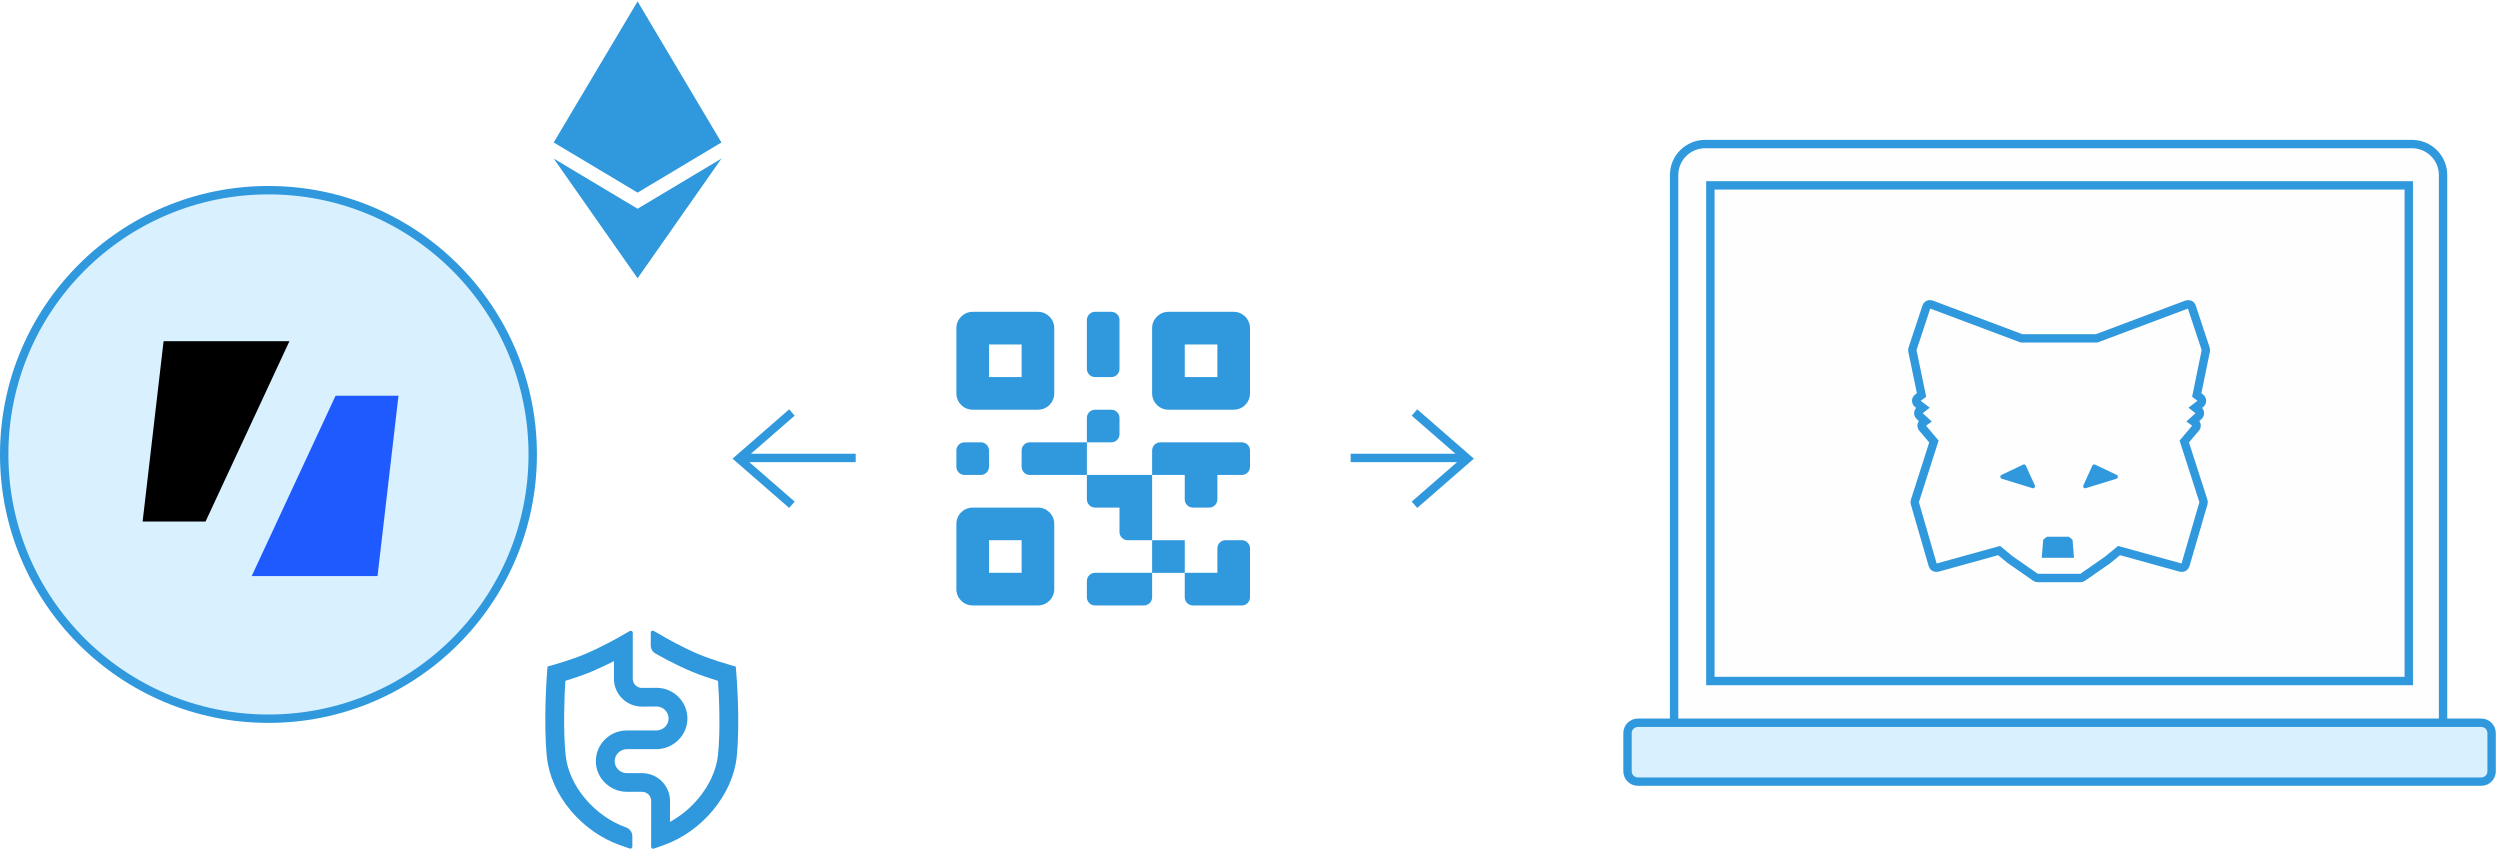
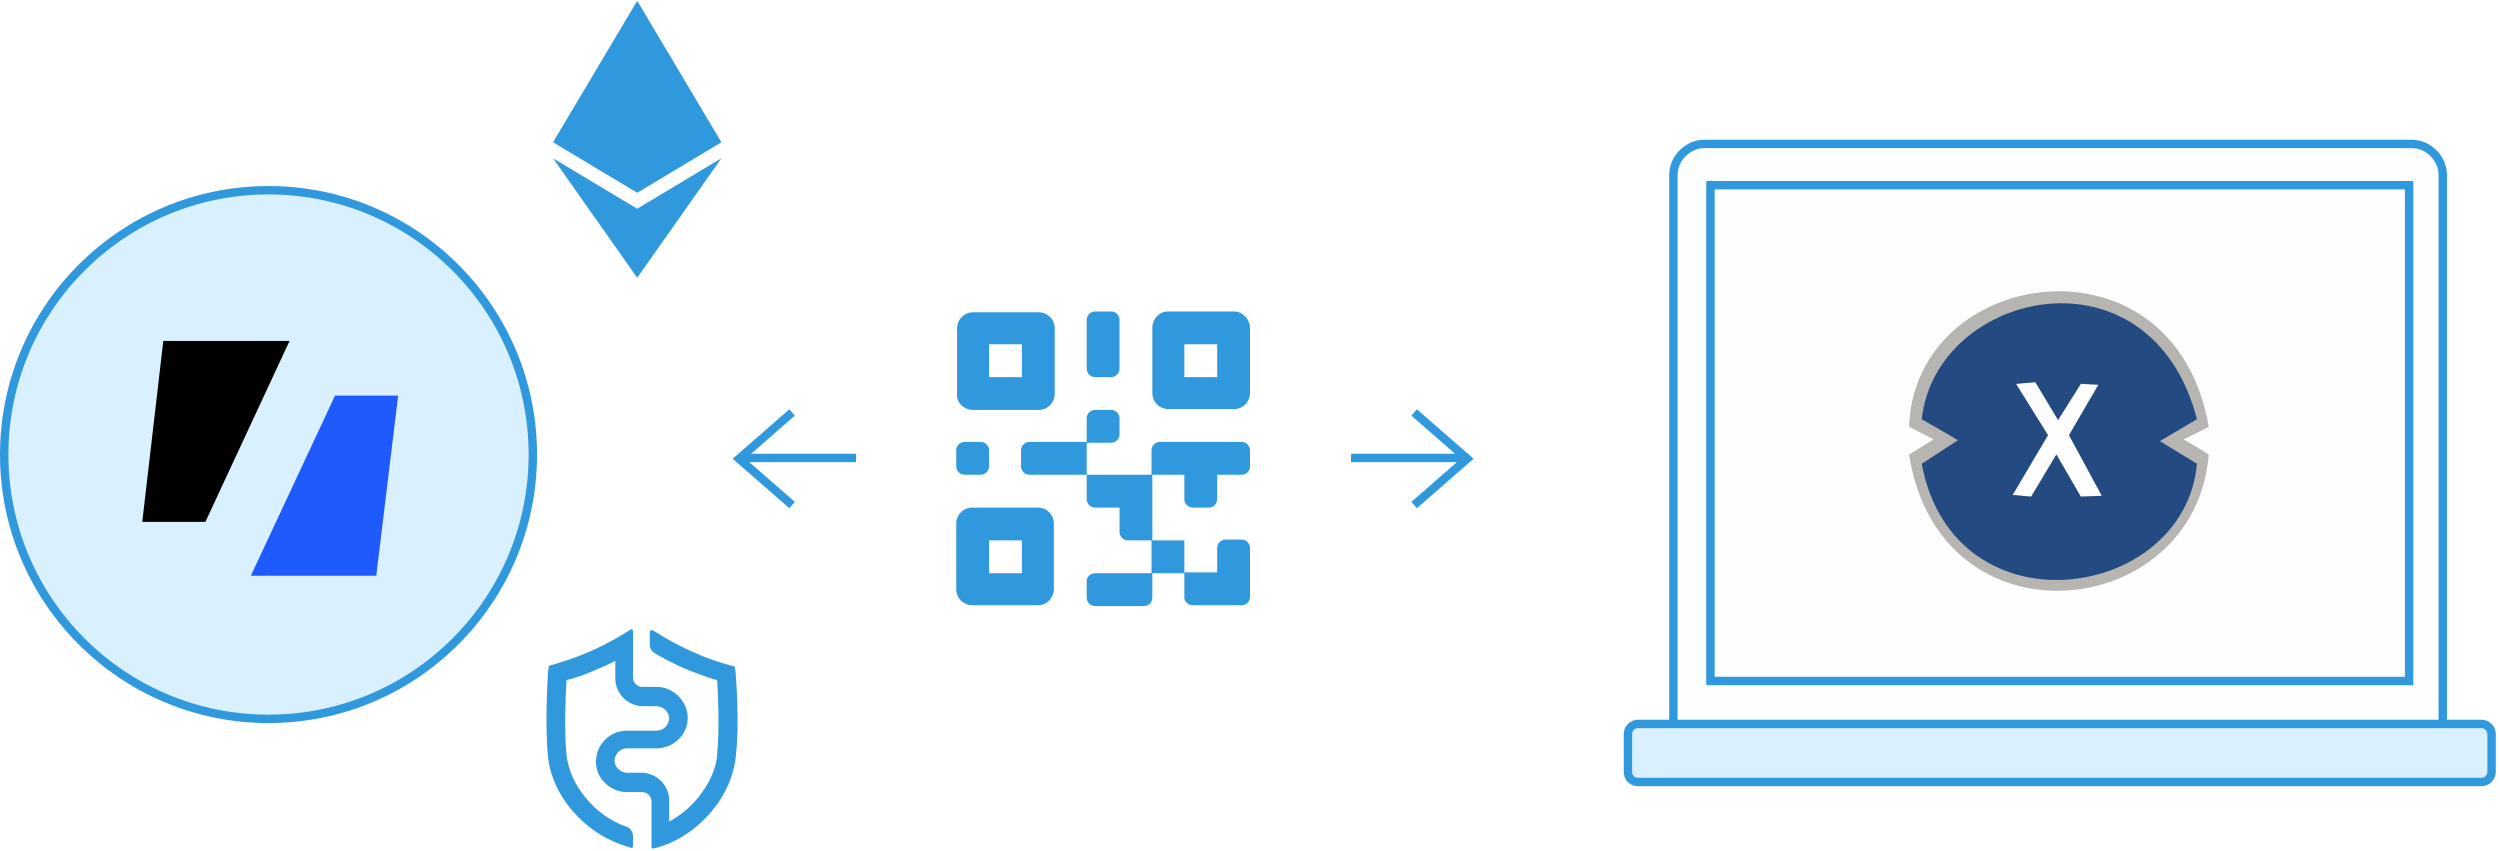
- <svg xmlns="http://www.w3.org/2000/svg" fill="none" width="297px" height="101px" viewBox="0 0 298 101">
-   <path stroke="#3098DC" d="m94.395 49-6.317 5.5 6.317 5.5M102 54.417H88M168.605 49l6.317 5.5-6.317 5.5M161 54.417h14" />
-   <path fill="#FEFEFE" fill-rule="evenodd" d="M287.508 92.558h-84.252a3.727 3.727 0 0 1-2.621-1.085 3.676 3.676 0 0 1-1.082-2.611V20.695a3.675 3.675 0 0 1 1.082-2.61A3.709 3.709 0 0 1 203.256 17h84.252a3.725 3.725 0 0 1 2.622 1.084 3.69 3.69 0 0 1 1.082 2.611v68.167a3.676 3.676 0 0 1-1.082 2.611 3.717 3.717 0 0 1-2.622 1.085" clip-rule="evenodd" />
-   <path stroke="#3098DC" d="M287.508 92.558h-84.252a3.727 3.727 0 0 1-2.621-1.085 3.676 3.676 0 0 1-1.082-2.611V20.695a3.675 3.675 0 0 1 1.082-2.61A3.709 3.709 0 0 1 203.256 17h84.252a3.725 3.725 0 0 1 2.622 1.084 3.69 3.69 0 0 1 1.082 2.611v68.167a3.676 3.676 0 0 1-1.082 2.611 3.717 3.717 0 0 1-2.622 1.085Z" clip-rule="evenodd" />
-   <path fill="#D9F0FF" fill-rule="evenodd" d="M295.766 93H195.235A1.238 1.238 0 0 1 194 91.768v-4.555c0-.68.553-1.232 1.235-1.232h100.531c.681 0 1.234.552 1.234 1.232v4.555c0 .68-.553 1.232-1.234 1.232Z" clip-rule="evenodd" />
-   <path stroke="#3098DC" d="M295.766 93H195.235A1.238 1.238 0 0 1 194 91.768v-4.555c0-.68.553-1.232 1.235-1.232h100.531c.681 0 1.234.552 1.234 1.232v4.555c0 .68-.553 1.232-1.234 1.232Z" clip-rule="evenodd" />
-   <path fill="#FEFEFE" fill-rule="evenodd" d="M203.875 81.007h83.25v-59.08h-83.25v59.08Z" clip-rule="evenodd" />
-   <path stroke="#3098DC" d="M203.875 81.007h83.25v-59.08h-83.25v59.08Z" clip-rule="evenodd" />
-   <path fill="#FEFEFE" fill-rule="evenodd" d="M247.996 68.728h-5.104a.432.432 0 0 1-.249-.078l-3.021-2.102-1.328-1.091-7.372 2.038a.441.441 0 0 1-.536-.302l-2.137-7.377a.43.43 0 0 1 .003-.256l2.27-7.104-1.363-1.608a.454.454 0 0 1-.086-.158.452.452 0 0 1 .043-.35.449.449 0 0 1 .121-.133l.244-.177-.681-.623a.437.437 0 0 1-.094-.523.435.435 0 0 1 .119-.148l.384-.302-.627-.48a.444.444 0 0 1-.171-.352.442.442 0 0 1 .177-.349l.46-.341-1.091-5.263a.42.42 0 0 1 .014-.23l1.663-5.026a.43.43 0 0 1 .394-.298.443.443 0 0 1 .173.026l10.772 4.043h8.942l10.77-4.043a.443.443 0 0 1 .343.014.432.432 0 0 1 .225.258l1.665 5.028a.438.438 0 0 1 .013.227l-1.079 5.266.451.341a.443.443 0 0 1 .002.7l-.625.479.384.302a.44.44 0 0 1 .024.67l-.681.624.245.177a.445.445 0 0 1 .179.304.435.435 0 0 1-.104.337l-1.361 1.607 2.284 7.104a.447.447 0 0 1 .003.256l-2.152 7.38a.442.442 0 0 1-.536.3l-7.372-2.038-1.368 1.121-2.981 2.072a.435.435 0 0 1-.248.078" clip-rule="evenodd" />
-   <path stroke="#3098DC" d="M247.996 68.728h-5.104a.432.432 0 0 1-.249-.078l-3.021-2.102-1.328-1.091-7.372 2.038a.441.441 0 0 1-.536-.302l-2.137-7.377a.43.43 0 0 1 .003-.256l2.27-7.104-1.363-1.608a.454.454 0 0 1-.086-.158.452.452 0 0 1 .043-.35.449.449 0 0 1 .121-.133l.244-.177-.681-.623a.437.437 0 0 1-.094-.523.435.435 0 0 1 .119-.148l.384-.302-.627-.48a.444.444 0 0 1-.171-.352.442.442 0 0 1 .177-.349l.46-.341-1.091-5.263a.42.42 0 0 1 .014-.23l1.663-5.026a.43.43 0 0 1 .394-.298.443.443 0 0 1 .173.026l10.772 4.043h8.942l10.77-4.043a.443.443 0 0 1 .343.014.432.432 0 0 1 .225.258l1.665 5.028a.438.438 0 0 1 .013.227l-1.079 5.266.451.341a.443.443 0 0 1 .002.7l-.625.479.384.302a.44.44 0 0 1 .024.67l-.681.624.245.177a.445.445 0 0 1 .179.304.435.435 0 0 1-.104.337l-1.361 1.607 2.284 7.104a.447.447 0 0 1 .003.256l-2.152 7.38a.442.442 0 0 1-.536.3l-7.372-2.038-1.368 1.121-2.981 2.072a.435.435 0 0 1-.248.078Z" clip-rule="evenodd" />
-   <path fill="#3098DC" fill-rule="evenodd" d="M246.597 63.808H244l-.451.358-.172 2.15h3.842l-.172-2.151-.45-.357Zm2.815-8.481-1.074 2.357c-.087.191.086.397.283.337l3.661-1.126c.209-.063.229-.36.031-.454l-2.587-1.233a.233.233 0 0 0-.313.118h-.001Zm-8.25-.119-2.585 1.233c-.198.094-.178.39.031.455l3.663 1.125c.196.06.368-.147.282-.338l-1.079-2.357a.228.228 0 0 0-.223-.14.233.233 0 0 0-.09.022" clip-rule="evenodd" />
-   <path fill="#3098DC" d="M115.944 48.667h7.778c1.074 0 1.945-.871 1.945-1.945v-7.778A1.945 1.945 0 0 0 123.722 37h-7.778c-1.073 0-1.944.87-1.944 1.944v7.778c0 1.074.871 1.945 1.944 1.945Zm1.945-7.778h3.889v3.889h-3.889v-3.89Zm-2.917 15.555h1.945a.972.972 0 0 0 .972-.972v-1.944a.972.972 0 0 0-.972-.972h-1.945a.972.972 0 0 0-.972.972v1.944c0 .537.435.972.972.972Zm8.75 3.89h-7.778c-1.073 0-1.944.87-1.944 1.944v7.778c0 1.073.871 1.944 1.944 1.944h7.778c1.074 0 1.945-.87 1.945-1.944v-7.778a1.945 1.945 0 0 0-1.945-1.945Zm-1.944 7.777h-3.889v-3.889h3.889v3.89ZM142.194 72h5.834a.972.972 0 0 0 .972-.972v-5.834a.972.972 0 0 0-.972-.972h-1.945a.972.972 0 0 0-.972.972v2.917h-3.889v2.917c0 .537.435.972.972.972Zm4.862-35h-7.778c-1.074 0-1.945.87-1.945 1.944v7.778c0 1.074.871 1.945 1.945 1.945h7.778c1.073 0 1.944-.871 1.944-1.945v-7.778A1.945 1.945 0 0 0 147.056 37Zm-1.945 7.778h-3.889v-3.89h3.889v3.89Zm-22.361 7.778a.972.972 0 0 0-.972.972v1.944c0 .537.435.972.972.972h6.806v-3.888h-6.806Zm6.806 6.805c0 .537.435.972.972.972h2.916v2.917c0 .537.436.972.973.972h2.916v-7.778h-7.777v2.917Zm0 9.722v1.945c0 .537.435.972.972.972h5.833a.972.972 0 0 0 .972-.972V68.11h-6.805a.972.972 0 0 0-.972.972Zm18.472-16.527h-9.722a.973.973 0 0 0-.973.972v2.916h3.889v2.917c0 .537.435.972.972.972h1.945a.972.972 0 0 0 .972-.972v-2.917h2.917a.972.972 0 0 0 .972-.972v-1.944a.972.972 0 0 0-.972-.972Zm-6.806 15.555v-3.889h-3.889v3.89h3.889Zm-10.694-23.333h1.944a.972.972 0 0 0 .972-.972v-5.834a.972.972 0 0 0-.972-.972h-1.944a.972.972 0 0 0-.972.972v5.834c0 .537.435.972.972.972Zm2.916 6.805V49.64a.972.972 0 0 0-.972-.972h-1.944a.972.972 0 0 0-.972.972v2.917h2.916a.972.972 0 0 0 .972-.973Z" />
-   <circle cx="32" cy="54" r="31.5" fill="#D9F0FF" stroke="#3098DC" />
-   <path fill="#3098DC" d="M85.993 16.81 76 22.79l-10-5.98L76 0l9.993 16.81ZM76 24.71l-10-5.98L76 33l10-14.27-10 5.981ZM77.93 100.986a.234.234 0 0 1-.312-.219V99.52l.005-4.222c0-.596-.49-1.083-1.091-1.083h-1.78c-2.024 0-3.705-1.607-3.725-3.62-.02-2.033 1.638-3.693 3.679-3.693h3.524c.782 0 1.443-.607 1.467-1.383a1.434 1.434 0 0 0-1.433-1.473l-1.75.01c-1.837 0-3.332-1.486-3.332-3.312v-2.107c-.744.38-1.66.824-2.583 1.214-1.098.463-2.403.888-3.21 1.136-.1 1.68-.288 5.806.037 8.901.184 1.752 1.015 3.582 2.34 5.153 1.316 1.558 3.031 2.767 4.835 3.409.45.145.775.564.775 1.06v1.246c0 .161-.16.273-.313.22l-1.183-.416c-2.185-.77-4.256-2.221-5.83-4.087-1.61-1.908-2.624-4.165-2.854-6.353-.437-4.162-.01-9.823.008-10.062l.06-.774.75-.213c.022-.006 2.145-.611 3.71-1.271 1.985-.838 4.001-1.984 4.022-1.996l1.327-.756a.234.234 0 0 1 .351.202v5.494c0 .597.488 1.082 1.088 1.084l1.749-.01c2.04 0 3.698 1.66 3.678 3.692-.02 2.013-1.7 3.62-3.725 3.62h-3.478c-.782 0-1.443.609-1.466 1.386a1.434 1.434 0 0 0 1.436 1.471h1.826c1.837 0 3.332 1.486 3.332 3.313l-.003 2.5a11.85 11.85 0 0 0 3.371-2.775c1.332-1.588 2.166-3.429 2.35-5.184.326-3.095.116-7.185.007-8.852-.813-.25-2.133-.678-3.232-1.144-1.973-.837-3.894-1.925-4.191-2.096a1.113 1.113 0 0 1-.595-.983v-1.533c0-.18.196-.291.352-.201l1.332.77c.02.011 2.012 1.158 3.982 1.993 1.555.66 3.7 1.27 3.721 1.276l.746.211.064.768c.02.237.482 5.857.044 10.022-.47 4.474-4.128 8.889-8.7 10.498l-1.182.416Z" />
-   <path fill="#000" d="M34.5 40.5h-15L17 62h7.5l10-21.5Z" />
-   <path fill="#1F5AFF" d="M47.5 47H40L30 68.5h15L47.5 47Z" />
+ <svg xmlns="http://www.w3.org/2000/svg" version="1.1" id="Layer_1" x="0px" y="0px" viewBox="0 0 297 101" style="enable-background:new 0 0 297 101;" xml:space="preserve">
+   <style type="text/css">
+ 	.st0{fill:none;stroke:#3098DC;stroke-width:0.997;stroke-miterlimit:3.987;}
+ 	.st1{fill-rule:evenodd;clip-rule:evenodd;fill:#FEFEFE;}
+ 	.st2{fill-rule:evenodd;clip-rule:evenodd;fill:#D9F0FF;}
+ 	.st3{fill:#B7B5B1;}
+ 	.st4{fill:#244B81;}
+ 	.st5{fill:#3098DC;}
+ 	.st6{fill:#D9F0FF;stroke:#3098DC;stroke-width:0.997;stroke-miterlimit:3.987;}
+ 	.st7{fill:#1F5AFF;}
+ </style>
+   <path class="st0" d="M94.1,49l-6.3,5.5l6.3,5.5 M101.7,54.4h-14 M168,49l6.3,5.5L168,60 M160.5,54.4h14" />
+   <path class="st1" d="M286.5,92.4h-84c-1,0-1.9-0.4-2.6-1.1c-0.7-0.7-1.1-1.6-1.1-2.6V20.8c0-1,0.4-1.9,1.1-2.6  c0.7-0.7,1.6-1.1,2.6-1.1h84c1,0,1.9,0.4,2.6,1.1c0.7,0.7,1.1,1.6,1.1,2.6v67.9c0,1-0.4,1.9-1.1,2.6C288.5,92,287.5,92.4,286.5,92.4  " />
+   <path class="st0" d="M286.5,92.4h-84c-1,0-1.9-0.4-2.6-1.1c-0.7-0.7-1.1-1.6-1.1-2.6V20.8c0-1,0.4-1.9,1.1-2.6  c0.7-0.7,1.6-1.1,2.6-1.1h84c1,0,1.9,0.4,2.6,1.1c0.7,0.7,1.1,1.6,1.1,2.6v67.9c0,1-0.4,1.9-1.1,2.6C288.5,92,287.5,92.4,286.5,92.4  z" />
+   <path class="st2" d="M294.8,92.9H194.6c-0.7,0-1.2-0.5-1.2-1.2v-4.5c0-0.7,0.6-1.2,1.2-1.2h100.2c0.7,0,1.2,0.6,1.2,1.2v4.5  C296,92.3,295.5,92.9,294.8,92.9z" />
+   <path class="st0" d="M294.8,92.9H194.6c-0.7,0-1.2-0.5-1.2-1.2v-4.5c0-0.7,0.6-1.2,1.2-1.2h100.2c0.7,0,1.2,0.6,1.2,1.2v4.5  C296,92.3,295.5,92.9,294.8,92.9z" />
+   <path class="st1" d="M203.2,80.9h83V22h-83V80.9z" />
+   <path class="st0" d="M203.2,80.9h83V22h-83V80.9z" />
+   <path class="st1" d="M247.2,68.7h-5.1c-0.1,0-0.2,0-0.2-0.1l-3-2.1l-1.3-1.1l-7.3,2c-0.2,0.1-0.5-0.1-0.5-0.3l-2.1-7.4  c0-0.1,0-0.2,0-0.3l2.3-7.1l-1.4-1.6c0,0-0.1-0.1-0.1-0.2c0-0.1,0-0.2,0-0.3c0-0.1,0.1-0.1,0.1-0.1l0.2-0.2l-0.7-0.6  c-0.1-0.1-0.2-0.3-0.1-0.5c0-0.1,0.1-0.1,0.1-0.1l0.4-0.3l-0.6-0.5c-0.1-0.1-0.2-0.2-0.2-0.4c0-0.1,0.1-0.3,0.2-0.3l0.5-0.3  l-1.1-5.2c0-0.1,0-0.2,0-0.2l1.7-5c0.1-0.2,0.2-0.3,0.4-0.3c0.1,0,0.1,0,0.2,0l10.7,4h8.9l10.7-4c0.1,0,0.2,0,0.3,0  c0.1,0.1,0.2,0.1,0.2,0.3l1.7,5c0,0.1,0,0.2,0,0.2l-1.1,5.2l0.4,0.3c0.2,0.1,0.2,0.4,0.1,0.6c0,0,0,0.1-0.1,0.1l-0.6,0.5l0.4,0.3  c0.2,0.2,0.2,0.4,0.1,0.6c0,0,0,0,0,0.1l-0.7,0.6l0.2,0.2c0.1,0.1,0.2,0.2,0.2,0.3c0,0.1,0,0.2-0.1,0.3l-1.4,1.6l2.3,7.1  c0,0.1,0,0.2,0,0.3l-2.1,7.4c-0.1,0.2-0.3,0.4-0.5,0.3l-7.3-2l-1.4,1.1l-3,2.1C247.3,68.6,247.3,68.7,247.2,68.7" />
+   <g id="Layer_2">
+     <g id="Shape_1_3_">
+       <g>
+         <path class="st3" d="M262.4,50.7c-4.1-23.7-35-19.1-35.6,0c1.8,0.9,2.9,1.5,2.9,1.5s-0.9,0.6-2.9,1.8c3.6,23.2,34,19.9,35.6,0     c-1.9-1.2-3-1.8-3-1.8S260.3,51.8,262.4,50.7z M247.2,59l-2.9-5l-3,5l-2.2-0.2l4.2-7.1l-3.8-6.1l2.3-0.2l2.7,4.5l2.7-4.3l2.1,0.1     l-3.5,6l3.9,7.2L247.2,59z" />
+       </g>
+     </g>
+     <g id="Shape_1_2_">
+       <g>
+         <path class="st4" d="M261,49.8c-5.5-21.1-31-15.4-32.7,0c3.5,2,4.3,2.5,4.3,2.5s-1.4,0.9-4.3,2.8c3.8,20.3,31.2,16.4,32.7,0     c-2.8-1.7-4.4-2.7-4.4-2.7S260.3,50.2,261,49.8z M247.2,59l-2.9-5l-3,5l-2.2-0.2l4.2-7.1l-3.8-6.1l2.3-0.2l2.7,4.5l2.7-4.3     l2.1,0.1l-3.5,6l3.9,7.2L247.2,59z" />
+       </g>
+     </g>
+   </g>
+   <path class="st5" d="M115.6,48.7h7.8c1.1,0,1.9-0.9,1.9-1.9V39c0-1.1-0.9-1.9-1.9-1.9h-7.8c-1.1,0-1.9,0.9-1.9,1.9v7.8  C113.6,47.8,114.5,48.7,115.6,48.7z M117.5,40.9h3.9v3.9h-3.9V40.9L117.5,40.9z M114.6,56.4h1.9c0.5,0,1-0.4,1-1l0,0v-1.9  c0-0.5-0.4-1-1-1l0,0h-1.9c-0.5,0-1,0.4-1,1l0,0v1.9C113.6,56,114.1,56.4,114.6,56.4z M123.3,60.3h-7.8c-1.1,0-1.9,0.9-1.9,1.9V70  c0,1.1,0.9,1.9,1.9,1.9h7.8c1.1,0,1.9-0.9,1.9-1.9v-7.8C125.2,61.2,124.4,60.3,123.3,60.3L123.3,60.3z M121.4,68.1h-3.9v-3.9h3.9  V68.1L121.4,68.1z M141.7,71.9h5.8c0.5,0,1-0.4,1-1l0,0v-5.8c0-0.5-0.4-1-1-1l0,0h-1.9c-0.5,0-1,0.4-1,1l0,0v2.9h-3.9V71  C140.7,71.5,141.2,71.9,141.7,71.9L141.7,71.9z M146.6,37h-7.8c-1.1,0-1.9,0.9-1.9,1.9v7.8c0,1.1,0.9,1.9,1.9,1.9h7.8  c1.1,0,1.9-0.9,1.9-1.9V39C148.5,37.9,147.6,37,146.6,37z M144.6,44.8h-3.9v-3.9h3.9V44.8z M122.3,52.5c-0.5,0-1,0.4-1,1l0,0v1.9  c0,0.5,0.4,1,1,1h6.8v-3.9C129.1,52.5,122.3,52.5,122.3,52.5z M129.1,59.3c0,0.5,0.4,1,1,1h2.9v2.9c0,0.5,0.4,1,1,1h2.9v-7.8h-7.8  L129.1,59.3L129.1,59.3z M129.1,69V71c0,0.5,0.4,1,1,1h5.8c0.5,0,1-0.4,1-1l0,0v-2.9h-6.8C129.6,68.1,129.1,68.5,129.1,69L129.1,69  L129.1,69z M147.5,52.5h-9.7c-0.5,0-1,0.4-1,1v2.9h3.9v2.9c0,0.5,0.4,1,1,1h1.9c0.5,0,1-0.4,1-1l0,0v-2.9h2.9c0.5,0,1-0.4,1-1l0,0  v-1.9C148.5,53,148.1,52.5,147.5,52.5L147.5,52.5z M140.7,68.1v-3.9h-3.9v3.9L140.7,68.1L140.7,68.1z M130.1,44.8h1.9  c0.5,0,1-0.4,1-1l0,0V38c0-0.5-0.4-1-1-1l0,0h-1.9c-0.5,0-1,0.4-1,1l0,0v5.8C129.1,44.4,129.6,44.8,130.1,44.8z M133,51.6v-1.9  c0-0.5-0.4-1-1-1l0,0h-1.9c-0.5,0-1,0.4-1,1l0,0v2.9h2.9C132.6,52.6,133,52.1,133,51.6C133,51.6,133,51.6,133,51.6L133,51.6z" />
+   <circle class="st6" cx="31.9" cy="54" r="31.4" />
+   <path class="st5" d="M85.7,16.9l-10,6l-10-6l10-16.8L85.7,16.9z M75.7,24.8l-10-6l10,14.2l10-14.2L75.7,24.8L75.7,24.8z M77.7,100.8  c-0.1,0-0.3,0-0.3-0.1c0,0,0-0.1,0-0.1v-1.2l0-4.2c0-0.6-0.5-1.1-1.1-1.1h-1.8c-2,0-3.7-1.6-3.7-3.6c0-2,1.6-3.7,3.7-3.7H78  c0.8,0,1.4-0.6,1.5-1.4c0-0.8-0.6-1.4-1.4-1.5c0,0,0,0,0,0l-1.7,0c-1.8,0-3.3-1.5-3.3-3.3v-2.1c-0.7,0.4-1.7,0.8-2.6,1.2  c-1.1,0.5-2.4,0.9-3.2,1.1c-0.1,1.7-0.3,5.8,0,8.9c0.2,1.7,1,3.6,2.3,5.1c1.3,1.6,3,2.8,4.8,3.4c0.4,0.1,0.8,0.6,0.8,1.1v1.2  c0,0.2-0.2,0.3-0.3,0.2l-1.2-0.4c-2.2-0.8-4.2-2.2-5.8-4.1c-1.6-1.9-2.6-4.2-2.8-6.3c-0.4-4.1,0-9.8,0-10l0.1-0.8l0.7-0.2  c0,0,2.1-0.6,3.7-1.3c2-0.8,4-2,4-2l1.3-0.8c0.1-0.1,0.3,0,0.3,0.1c0,0,0,0.1,0,0.1v5.5c0,0.6,0.5,1.1,1.1,1.1l1.7,0  c2,0,3.7,1.7,3.7,3.7c0,2-1.7,3.6-3.7,3.6h-3.5c-0.8,0-1.4,0.6-1.5,1.4c0,0.8,0.6,1.4,1.4,1.5c0,0,0,0,0,0h1.8  c1.8,0,3.3,1.5,3.3,3.3l0,2.5c1.3-0.7,2.4-1.6,3.4-2.8c1.3-1.6,2.2-3.4,2.3-5.2c0.3-3.1,0.1-7.2,0-8.8c-0.8-0.2-2.1-0.7-3.2-1.1  c-2-0.8-3.9-1.9-4.2-2.1c-0.4-0.2-0.6-0.6-0.6-1v-1.5c0-0.2,0.2-0.3,0.4-0.2l1.3,0.8c0,0,2,1.2,4,2c1.5,0.7,3.7,1.3,3.7,1.3l0.7,0.2  l0.1,0.8c0,0.2,0.5,5.8,0,10c-0.5,4.5-4.1,8.9-8.7,10.5L77.7,100.8L77.7,100.8z" />
+   <path d="M34.4,40.5H19.4L16.9,62h7.5L34.4,40.5z" />
+   <path class="st7" d="M47.3,47h-7.5l-10,21.4h14.9L47.3,47z" />
</svg>
